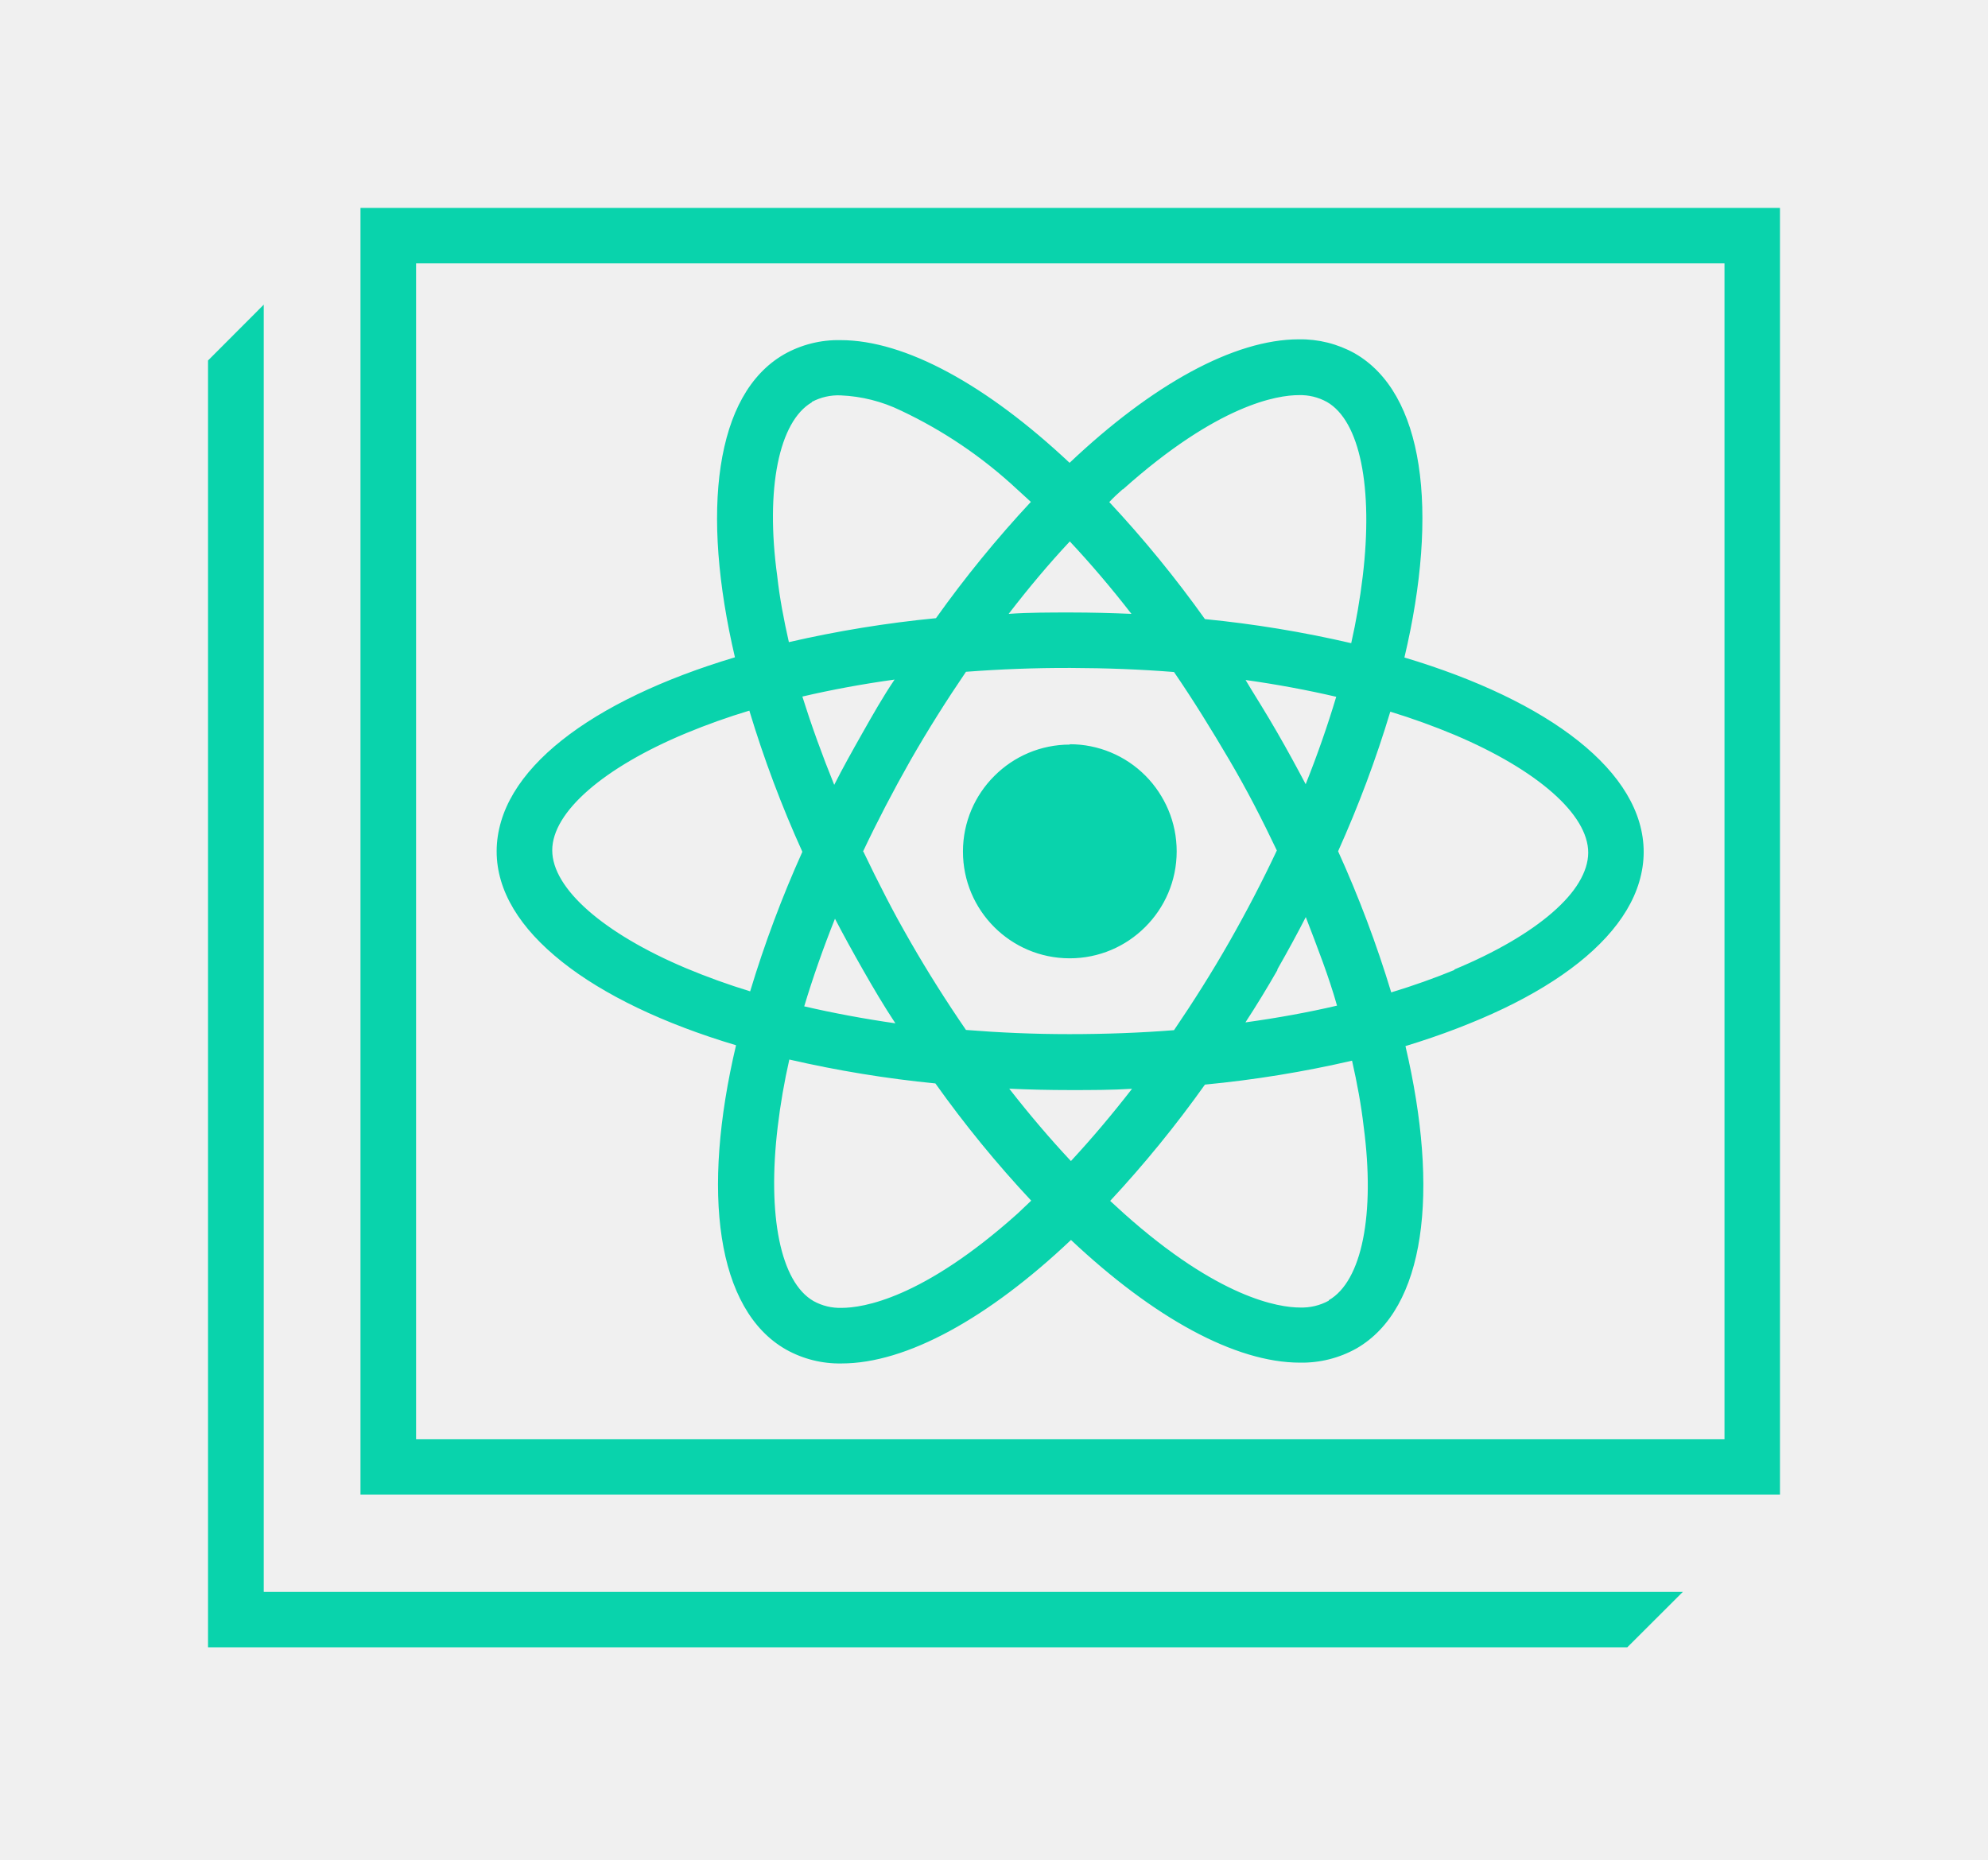
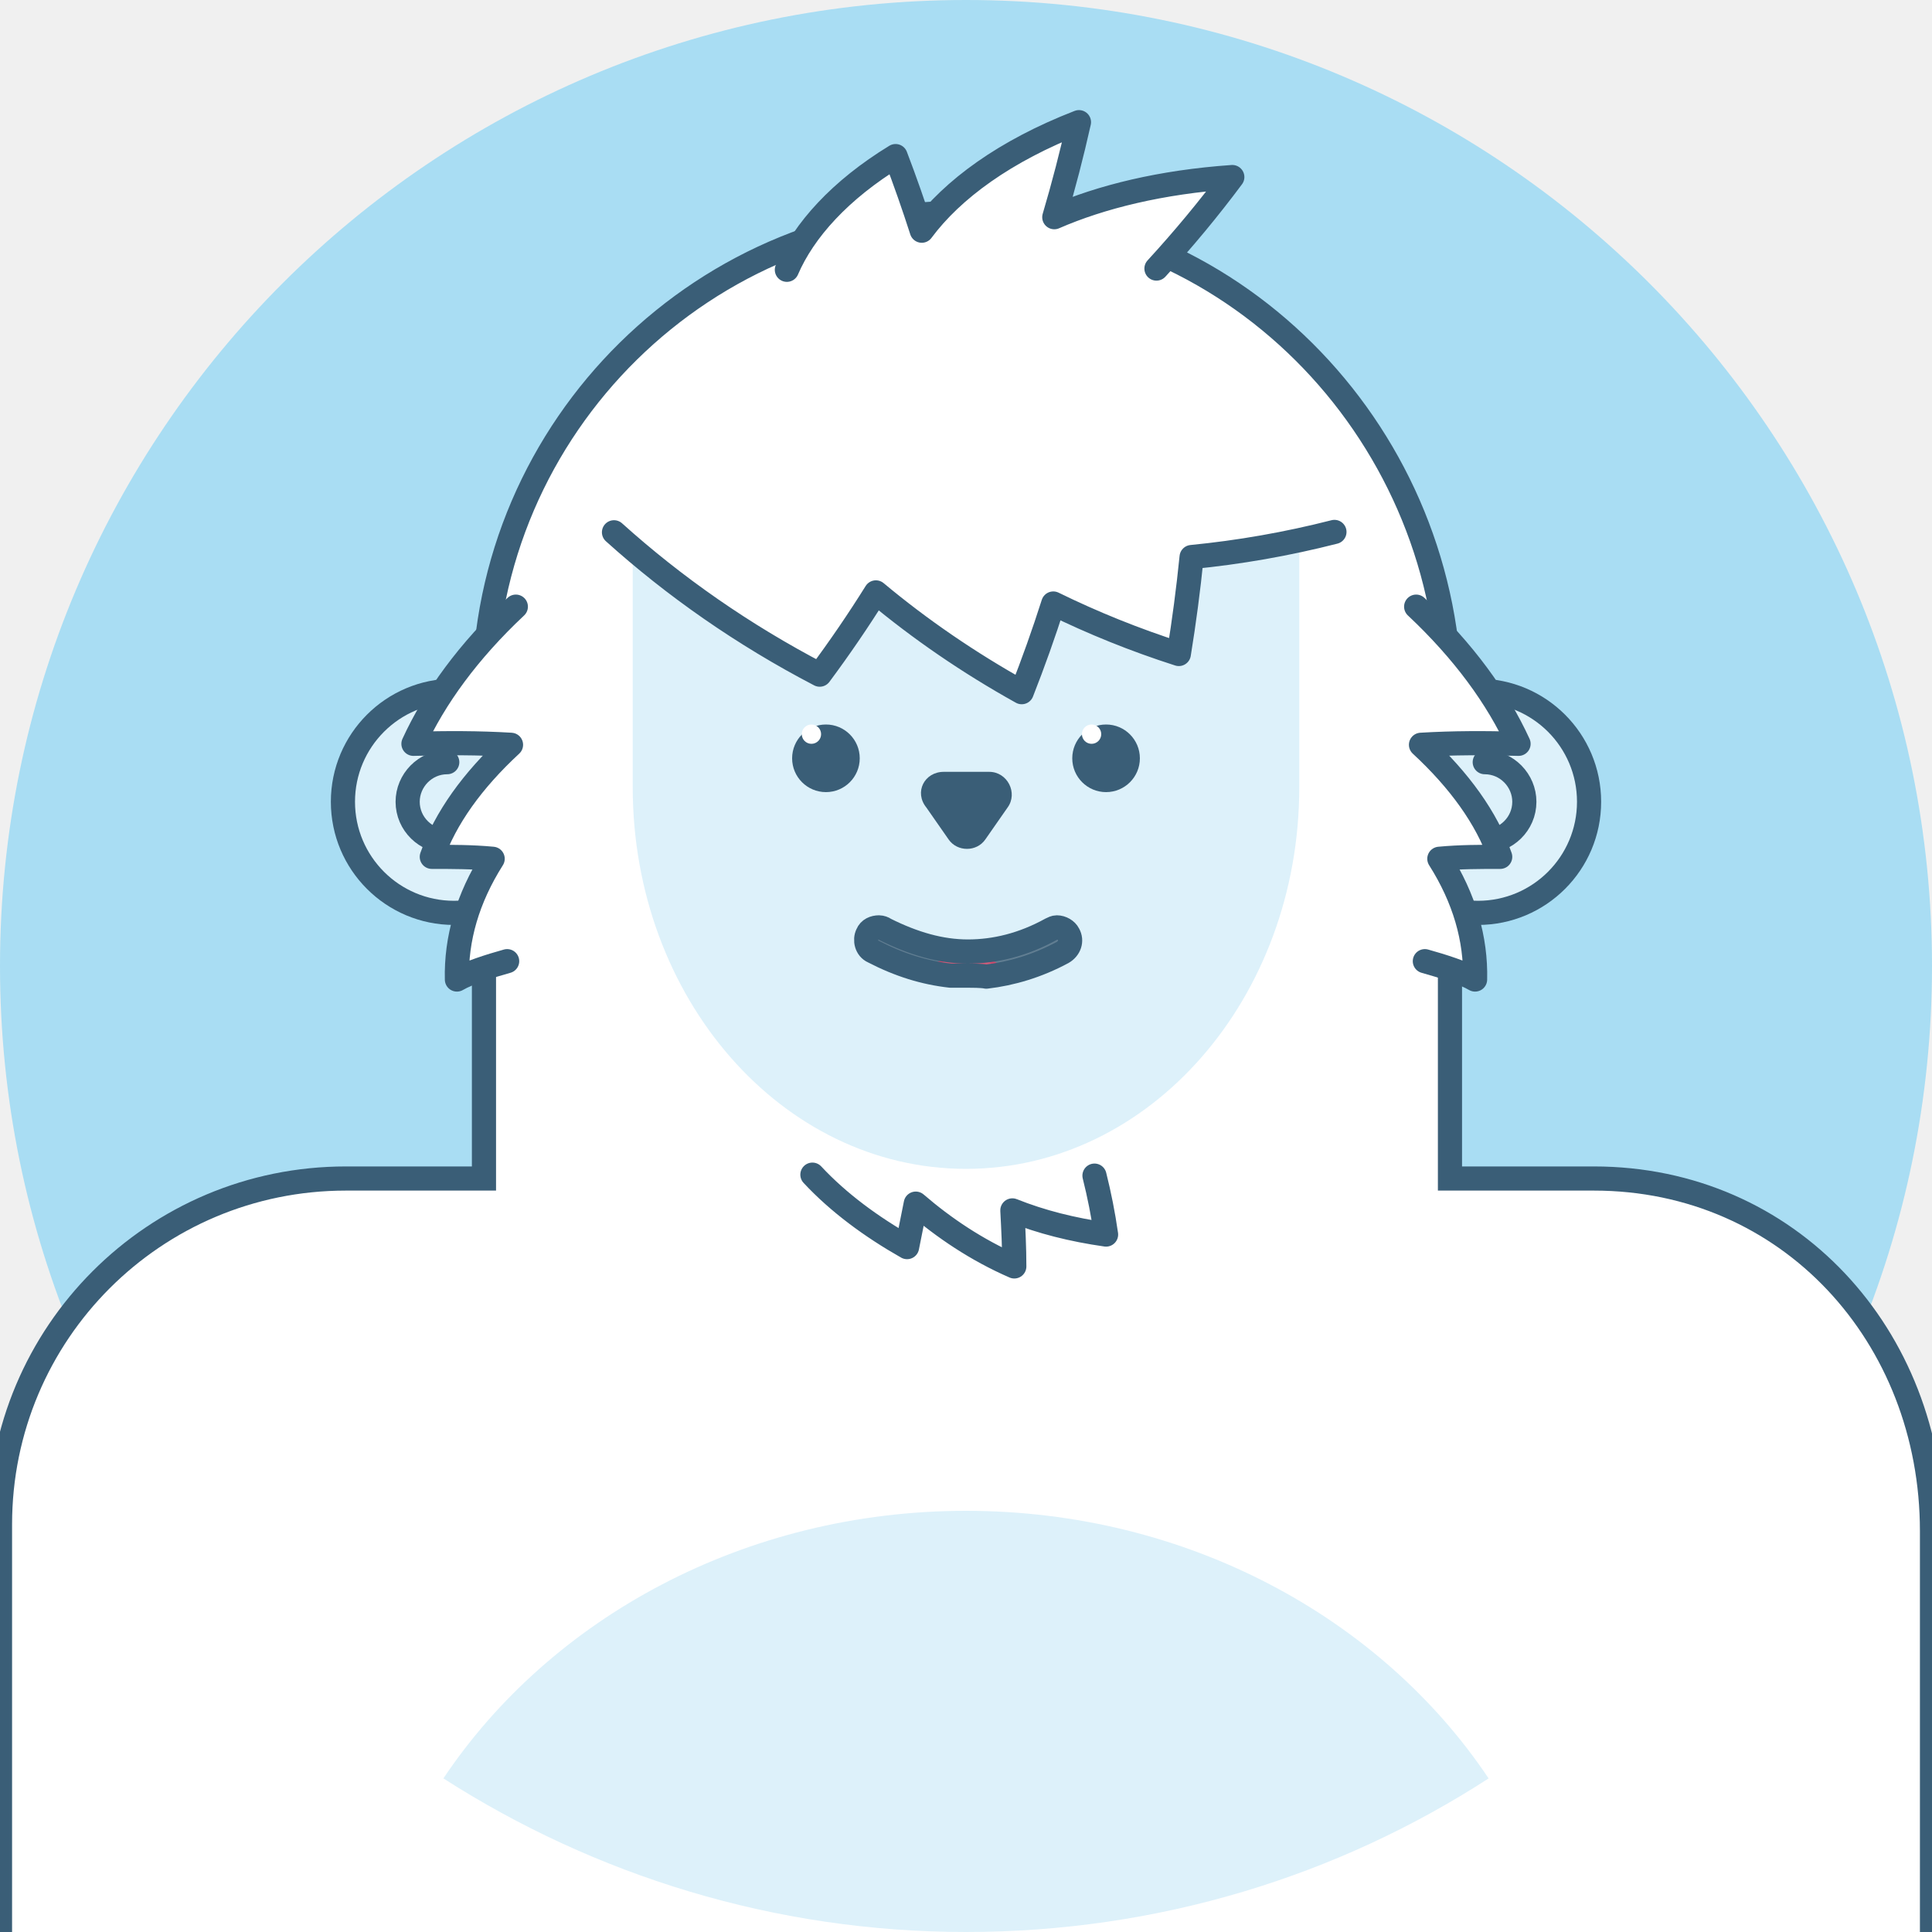
- <svg xmlns="http://www.w3.org/2000/svg" viewBox="0 0 170.96 159.93">
+ <svg xmlns="http://www.w3.org/2000/svg" xmlns:xlink="http://www.w3.org/1999/xlink" class="mySVG" viewBox="0 0 200 200">
  <defs>
-     <style>.cls-1{fill:#09d3ac;}</style>
+     <circle id="armMaskPath" cx="100" cy="100" r="100" />
  </defs>
-   <path class="cls-1" d="M141.35,73.27c0-6.89-8.11-13-20.58-16.73,3-12.67,1.69-22.75-4.28-26.16a9.55,9.55,0,0,0-4.79-1.2c-5.57,0-12.61,3.89-19.72,10.62-7.11-6.68-14.13-10.55-19.69-10.55a9.46,9.46,0,0,0-4.86,1.22c-5.94,3.42-7.17,13.44-4.21,26.05-12.41,3.71-20.48,9.77-20.5,16.63s8.12,13,20.59,16.72c-3,12.68-1.7,22.75,4.28,26.16a9.41,9.41,0,0,0,4.78,1.2c5.58,0,12.62-3.89,19.73-10.62,7.1,6.68,14.12,10.55,19.69,10.55a9.59,9.59,0,0,0,4.86-1.22c5.94-3.42,7.16-13.44,4.21-26C133.27,86.18,141.34,80.12,141.35,73.27ZM96.56,42.06c8.19-7.33,13.31-8.12,15.13-8.12h0a4.71,4.71,0,0,1,2.42.58c2.86,1.63,4,7.38,3.09,15a56.73,56.73,0,0,1-1,5.79,97.7,97.7,0,0,0-12.58-2.07,98.47,98.47,0,0,0-8.24-10.08C95.75,42.79,96.15,42.42,96.56,42.06ZM71.77,78.94c.78,1.5,1.61,3,2.47,4.51S76,86.49,77,88c-2.71-.39-5.34-.88-7.84-1.46C69.86,84,70.75,81.5,71.77,78.94ZM69,59.9c2.53-.59,5.18-1.08,7.93-1.46-1,1.48-1.86,3-2.76,4.59s-1.69,3-2.46,4.52Q70.18,63.65,69,59.9Zm5.21,13.34q1.86-3.93,4.09-7.86c1.5-2.62,3.11-5.17,4.77-7.61,2.91-.22,5.91-.34,9-.33s6,.12,8.89.35c1.66,2.42,3.25,5,4.75,7.55s2.88,5.22,4.12,7.83c-1.23,2.62-2.6,5.25-4.08,7.85s-3.11,5.18-4.77,7.62c-2.91.23-5.91.34-9,.34s-6-.13-8.89-.36c-1.66-2.42-3.26-4.94-4.76-7.55S75.5,75.85,74.25,73.24Zm32.86-14.77c2.72.38,5.35.87,7.84,1.45-.74,2.47-1.62,5-2.64,7.55-.79-1.5-1.61-3-2.48-4.51S108,59.93,107.11,58.47Zm2.76,24.92q1.29-2.27,2.46-4.53c1,2.6,2,5.16,2.7,7.66-2.52.59-5.17,1.07-7.92,1.45Q108.52,85.75,109.87,83.39ZM92,46.56c1.8,1.92,3.57,4,5.3,6.23-1.71-.07-3.46-.12-5.23-.12s-3.58,0-5.33.12C88.45,50.57,90.2,48.48,92,46.56Zm-22.18-12A4.82,4.82,0,0,1,72.29,34a13.11,13.11,0,0,1,5.19,1.31,39.07,39.07,0,0,1,10,6.78l1.17,1.07a98.49,98.49,0,0,0-8.16,10,98.88,98.88,0,0,0-12.65,2.06c-.44-1.94-.8-3.84-1-5.67C65.8,42,67,36.24,69.81,34.6ZM64.53,85.26a58.75,58.75,0,0,1-5.54-2c-7.1-3-11.5-6.85-11.5-10.14S51.91,66,59,63.05a57.63,57.63,0,0,1,5.44-1.94A97.93,97.93,0,0,0,69,73.25,98.72,98.72,0,0,0,64.53,85.26Zm23,19.1c-8.19,7.33-13.31,8.11-15.14,8.11a4.69,4.69,0,0,1-2.42-.58c-2.86-1.63-4-7.38-3.09-15a56.07,56.07,0,0,1,1-5.78,99.51,99.51,0,0,0,12.58,2.06,97.17,97.17,0,0,0,8.24,10.08Zm4.57-4.51c-1.8-1.92-3.57-4-5.31-6.23,1.72.08,3.47.12,5.24.12s3.58,0,5.33-.11C95.63,95.85,93.87,97.93,92.09,99.85Zm22.18,12a4.82,4.82,0,0,1-2.48.59c-1.82,0-7-.8-15.16-8.1l-1.17-1.07a98.44,98.44,0,0,0,8.15-10,97,97,0,0,0,12.66-2.06c.44,1.94.79,3.84,1,5.67C118.27,104.42,117.12,110.18,114.27,111.81Zm10.8-28.44c-1.71.7-3.52,1.35-5.44,1.93a98.54,98.54,0,0,0-4.57-12.14,98.1,98.1,0,0,0,4.49-12,58.75,58.75,0,0,1,5.54,2c7.09,3,11.5,6.85,11.49,10.14S132.17,80.42,125.07,83.37ZM92,82.39a9.18,9.18,0,1,0-9.17-9.19A9.17,9.17,0,0,0,92,82.39ZM31,17.88V128.53H153.07V17.88ZM148.3,123.77H35.78V22.65H148.3Zm-85-33.9c-3,12.68-1.7,22.75,4.28,26.16a9.41,9.41,0,0,0,4.78,1.2c5.58,0,12.62-3.89,19.73-10.62,7.1,6.68,14.12,10.55,19.69,10.55a9.59,9.59,0,0,0,4.86-1.22c5.94-3.42,7.16-13.44,4.21-26,12.41-3.72,20.48-9.78,20.49-16.63s-8.11-13-20.58-16.73c3-12.67,1.69-22.75-4.28-26.16a9.55,9.55,0,0,0-4.79-1.2c-5.57,0-12.61,3.89-19.72,10.62-7.11-6.68-14.13-10.55-19.69-10.55a9.46,9.46,0,0,0-4.86,1.22c-5.94,3.42-7.17,13.44-4.21,26.05-12.41,3.71-20.48,9.77-20.5,16.63S50.84,86.13,63.31,89.87Zm24.21,14.49c-8.19,7.33-13.31,8.11-15.14,8.11a4.69,4.69,0,0,1-2.42-.58c-2.86-1.63-4-7.38-3.09-15a56.07,56.07,0,0,1,1-5.78,99.51,99.51,0,0,0,12.58,2.06,97.17,97.17,0,0,0,8.24,10.08Zm24.79-36.89c-.79-1.5-1.61-3-2.48-4.51s-1.8-3-2.72-4.49c2.72.38,5.35.87,7.84,1.45C114.21,62.39,113.33,64.92,112.31,67.47Zm2.72,19c-2.52.59-5.17,1.07-7.92,1.45q1.41-2.22,2.76-4.58t2.46-4.53C113.37,81.46,114.28,84,115,86.52Zm-5.21-13.35c-1.23,2.62-2.6,5.25-4.08,7.85s-3.11,5.18-4.77,7.62c-2.91.23-5.91.34-9,.34s-6-.13-8.89-.36c-1.66-2.42-3.26-4.94-4.76-7.55s-2.87-5.22-4.12-7.83q1.86-3.93,4.09-7.86c1.5-2.62,3.11-5.17,4.77-7.61,2.91-.22,5.91-.34,9-.33s6,.12,8.89.35c1.66,2.42,3.25,5,4.75,7.55S108.58,70.56,109.82,73.17ZM77,88c-2.71-.39-5.34-.88-7.84-1.46.74-2.46,1.63-5,2.65-7.55.78,1.5,1.61,3,2.47,4.51S76,86.49,77,88ZM74.21,63c-.87,1.5-1.69,3-2.46,4.52Q70.18,63.65,69,59.9c2.53-.59,5.18-1.08,7.93-1.46C76,59.92,75.11,61.45,74.21,63ZM92.09,99.85c-1.8-1.92-3.57-4-5.31-6.23,1.72.08,3.47.12,5.24.12s3.58,0,5.33-.11C95.63,95.85,93.87,97.93,92.09,99.85Zm22.18,12a4.82,4.82,0,0,1-2.48.59c-1.82,0-7-.8-15.16-8.1l-1.17-1.07a98.44,98.44,0,0,0,8.15-10,97,97,0,0,0,12.66-2.06c.44,1.94.79,3.84,1,5.67C118.27,104.42,117.12,110.18,114.27,111.81Zm5.28-50.66a58.75,58.75,0,0,1,5.54,2c7.09,3,11.5,6.85,11.49,10.14s-4.41,7.16-11.51,10.11c-1.71.7-3.52,1.35-5.44,1.93a98.54,98.54,0,0,0-4.57-12.14A98.1,98.1,0,0,0,119.55,61.15Zm-23-19.09c8.19-7.33,13.31-8.12,15.13-8.12h0a4.71,4.71,0,0,1,2.42.58c2.86,1.63,4,7.38,3.09,15a56.73,56.73,0,0,1-1,5.79,97.7,97.7,0,0,0-12.58-2.07,98.47,98.47,0,0,0-8.24-10.08C95.75,42.79,96.15,42.42,96.56,42.06ZM92,46.56c1.8,1.92,3.57,4,5.3,6.23-1.71-.07-3.46-.12-5.23-.12s-3.58,0-5.33.12C88.45,50.57,90.2,48.48,92,46.56Zm-22.18-12A4.82,4.82,0,0,1,72.29,34a13.11,13.11,0,0,1,5.19,1.31,39.07,39.07,0,0,1,10,6.78l1.17,1.07a98.49,98.49,0,0,0-8.16,10,98.88,98.88,0,0,0-12.65,2.06c-.44-1.94-.8-3.84-1-5.67C65.8,42,67,36.24,69.81,34.6ZM59,63.05a57.63,57.63,0,0,1,5.44-1.94A97.93,97.93,0,0,0,69,73.25a98.72,98.72,0,0,0-4.49,12,58.75,58.75,0,0,1-5.54-2c-7.1-3-11.5-6.85-11.5-10.14S51.91,66,59,63.05Zm33,1a9.18,9.18,0,1,0,9.17,9.19A9.17,9.17,0,0,0,92,64Zm0,0a9.18,9.18,0,1,0,9.17,9.19A9.17,9.17,0,0,0,92,64Zm0,0a9.18,9.18,0,1,0,9.17,9.19A9.17,9.17,0,0,0,92,64Zm49.35,9.24c0-6.89-8.11-13-20.58-16.73,3-12.67,1.69-22.75-4.28-26.16a9.55,9.55,0,0,0-4.79-1.2c-5.57,0-12.61,3.89-19.72,10.62-7.11-6.68-14.13-10.55-19.69-10.55a9.46,9.46,0,0,0-4.86,1.22c-5.94,3.42-7.17,13.44-4.21,26.05-12.41,3.71-20.48,9.77-20.5,16.63s8.12,13,20.59,16.72c-3,12.68-1.7,22.75,4.28,26.16a9.41,9.41,0,0,0,4.78,1.2c5.58,0,12.62-3.89,19.73-10.62,7.1,6.68,14.12,10.55,19.69,10.55a9.59,9.59,0,0,0,4.86-1.22c5.94-3.42,7.16-13.44,4.21-26C133.27,86.18,141.34,80.12,141.35,73.27ZM96.56,42.06c8.19-7.33,13.31-8.12,15.13-8.12h0a4.71,4.71,0,0,1,2.42.58c2.86,1.63,4,7.38,3.09,15a56.73,56.73,0,0,1-1,5.79,97.7,97.7,0,0,0-12.58-2.07,98.47,98.47,0,0,0-8.24-10.08C95.75,42.79,96.15,42.42,96.56,42.06ZM71.77,78.94c.78,1.5,1.61,3,2.47,4.51S76,86.49,77,88c-2.71-.39-5.34-.88-7.84-1.46C69.86,84,70.75,81.5,71.77,78.94ZM69,59.9c2.53-.59,5.18-1.08,7.93-1.46-1,1.48-1.86,3-2.76,4.59s-1.69,3-2.46,4.52Q70.18,63.65,69,59.9Zm5.21,13.34q1.86-3.93,4.09-7.86c1.5-2.62,3.11-5.17,4.77-7.61,2.91-.22,5.91-.34,9-.33s6,.12,8.89.35c1.66,2.42,3.25,5,4.75,7.55s2.88,5.22,4.12,7.83c-1.23,2.62-2.6,5.25-4.08,7.85s-3.11,5.18-4.77,7.62c-2.91.23-5.91.34-9,.34s-6-.13-8.89-.36c-1.66-2.42-3.26-4.94-4.76-7.55S75.5,75.85,74.25,73.24Zm32.86-14.77c2.72.38,5.35.87,7.84,1.45-.74,2.47-1.62,5-2.64,7.55-.79-1.5-1.61-3-2.48-4.51S108,59.93,107.11,58.47Zm2.76,24.92q1.29-2.27,2.46-4.53c1,2.6,2,5.16,2.7,7.66-2.52.59-5.17,1.07-7.92,1.45Q108.52,85.75,109.87,83.39ZM92,46.56c1.8,1.92,3.57,4,5.3,6.23-1.71-.07-3.46-.12-5.23-.12s-3.58,0-5.33.12C88.45,50.57,90.2,48.48,92,46.56Zm-22.18-12A4.82,4.82,0,0,1,72.29,34a13.11,13.11,0,0,1,5.19,1.31,39.07,39.07,0,0,1,10,6.78l1.17,1.07a98.49,98.49,0,0,0-8.16,10,98.88,98.88,0,0,0-12.65,2.06c-.44-1.94-.8-3.84-1-5.67C65.8,42,67,36.24,69.81,34.6ZM64.53,85.26a58.75,58.75,0,0,1-5.54-2c-7.1-3-11.5-6.85-11.5-10.14S51.91,66,59,63.05a57.63,57.63,0,0,1,5.44-1.94A97.93,97.93,0,0,0,69,73.25,98.72,98.72,0,0,0,64.53,85.26Zm23,19.1c-8.19,7.33-13.31,8.11-15.14,8.11a4.69,4.69,0,0,1-2.42-.58c-2.86-1.63-4-7.38-3.09-15a56.07,56.07,0,0,1,1-5.78,99.51,99.51,0,0,0,12.58,2.06,97.17,97.17,0,0,0,8.24,10.08Zm4.57-4.51c-1.8-1.92-3.57-4-5.31-6.23,1.72.08,3.47.12,5.24.12s3.58,0,5.33-.11C95.63,95.85,93.87,97.93,92.09,99.85Zm22.18,12a4.82,4.82,0,0,1-2.48.59c-1.82,0-7-.8-15.16-8.1l-1.17-1.07a98.44,98.44,0,0,0,8.15-10,97,97,0,0,0,12.66-2.06c.44,1.94.79,3.84,1,5.67C118.27,104.42,117.12,110.18,114.27,111.81Zm10.8-28.44c-1.71.7-3.52,1.35-5.44,1.93a98.54,98.54,0,0,0-4.57-12.14,98.1,98.1,0,0,0,4.49-12,58.75,58.75,0,0,1,5.54,2c7.09,3,11.5,6.85,11.49,10.14S132.17,80.42,125.07,83.37ZM92,82.39a9.18,9.18,0,1,0-9.17-9.19A9.17,9.17,0,0,0,92,82.39Zm-69.32,54.5V26.2L17.89,31V141.66H139.94l4.78-4.77Z" />
+   <clipPath id="armMask">
+     <use xlink:href="#armMaskPath" overflow="visible" />
+   </clipPath>
+   <circle cx="100" cy="100" r="100" fill="#a9ddf3" />
+   <g class="body">
+     <path class="bodyBGchanged" style="display: none;" fill="#FFFFFF" d="M200,122h-35h-14.9V72c0-27.6-22.4-50-50-50s-50,22.4-50,50v50H35.8H0l0,91h200L200,122z" />
+     <path class="bodyBGnormal" stroke="#3A5E77" stroke-width="2.5" stroke-linecap="round" stroke-linejoinn="round" fill="#FFFFFF" d="M200,158.5c0-20.2-14.8-36.5-35-36.5h-14.9V72.8c0-27.4-21.7-50.4-49.1-50.8c-28-0.5-50.9,22.1-50.9,50v50 H35.8C16,122,0,138,0,157.8L0,213h200L200,158.5z" />
+     <path fill="#DDF1FA" d="M100,156.4c-22.9,0-43,11.1-54.1,27.7c15.6,10,34.2,15.9,54.1,15.9s38.5-5.8,54.1-15.9 C143,167.5,122.9,156.4,100,156.4z" />
+   </g>
+   <g class="earL">
+     <g class="outerEar" fill="#ddf1fa" stroke="#3a5e77" stroke-width="2.5">
+       <circle cx="47" cy="83" r="11.5" />
+       <path d="M46.3 78.9c-2.3 0-4.1 1.9-4.1 4.1 0 2.3 1.9 4.1 4.1 4.1" stroke-linecap="round" stroke-linejoin="round" />
+     </g>
+     <g class="earHair">
+       <rect x="51" y="64" fill="#FFFFFF" width="15" height="35" />
+       <path d="M53.4 62.8C48.5 67.4 45 72.2 42.8 77c3.4-.1 6.8-.1 10.1.1-4 3.7-6.8 7.6-8.2 11.6 2.1 0 4.2 0 6.3.2-2.6 4.1-3.8 8.3-3.7 12.5 1.2-.7 3.4-1.4 5.2-1.9" fill="#fff" stroke="#3a5e77" stroke-width="2.5" stroke-linecap="round" stroke-linejoin="round" />
+     </g>
+   </g>
+   <g class="earR">
+     <g class="outerEar">
+       <circle fill="#DDF1FA" stroke="#3A5E77" stroke-width="2.5" cx="153" cy="83" r="11.5" />
+       <path fill="#DDF1FA" stroke="#3A5E77" stroke-width="2.5" stroke-linecap="round" stroke-linejoin="round" d="M153.7,78.9 c2.3,0,4.1,1.9,4.1,4.1c0,2.3-1.9,4.1-4.1,4.1" />
+     </g>
+     <g class="earHair">
+       <rect x="134" y="64" fill="#FFFFFF" width="15" height="35" />
+       <path fill="#FFFFFF" stroke="#3A5E77" stroke-width="2.5" stroke-linecap="round" stroke-linejoin="round" d="M146.6,62.8 c4.9,4.6,8.4,9.4,10.6,14.2c-3.4-0.1-6.8-0.1-10.1,0.1c4,3.7,6.8,7.6,8.2,11.6c-2.1,0-4.2,0-6.3,0.2c2.6,4.1,3.8,8.3,3.7,12.5 c-1.2-0.7-3.4-1.4-5.2-1.9" />
+     </g>
+   </g>
+   <path class="chin" d="M84.1 121.6c2.7 2.9 6.1 5.4 9.8 7.5l.9-4.5c2.9 2.5 6.3 4.8 10.2 6.5 0-1.9-.1-3.9-.2-5.8 3 1.2 6.2 2 9.7 2.5-.3-2.1-.7-4.1-1.2-6.1" fill="none" stroke="#3a5e77" stroke-width="2.5" stroke-linecap="round" stroke-linejoin="round" />
+   <path class="face" fill="#DDF1FA" d="M134.5,46v35.5c0,21.815-15.446,39.5-34.5,39.5s-34.5-17.685-34.5-39.5V46" />
+   <path class="hair" fill="#FFFFFF" stroke="#3A5E77" stroke-width="2.5" stroke-linecap="round" stroke-linejoin="round" d="M81.457,27.929 c1.755-4.084,5.51-8.262,11.253-11.77c0.979,2.565,1.883,5.14,2.712,7.723c3.162-4.265,8.626-8.27,16.272-11.235 c-0.737,3.293-1.588,6.573-2.554,9.837c4.857-2.116,11.049-3.64,18.428-4.156c-2.403,3.23-5.021,6.391-7.852,9.474" />
+   <g class="eyebrow">
+     <path fill="#FFFFFF" d="M138.142,55.064c-4.93,1.259-9.874,2.118-14.787,2.599c-0.336,3.341-0.776,6.689-1.322,10.037 c-4.569-1.465-8.909-3.222-12.996-5.226c-0.98,3.075-2.07,6.137-3.267,9.179c-5.514-3.067-10.559-6.545-15.097-10.329 c-1.806,2.889-3.745,5.73-5.816,8.515c-7.916-4.124-15.053-9.114-21.296-14.738l1.107-11.768h73.475V55.064z" />
+     <path fill="#FFFFFF" stroke="#3A5E77" stroke-width="2.5" stroke-linecap="round" stroke-linejoin="round" d="M63.56,55.102 c6.243,5.624,13.38,10.614,21.296,14.738c2.071-2.785,4.01-5.626,5.816-8.515c4.537,3.785,9.583,7.263,15.097,10.329 c1.197-3.043,2.287-6.104,3.267-9.179c4.087,2.004,8.427,3.761,12.996,5.226c0.545-3.348,0.986-6.696,1.322-10.037 c4.913-0.481,9.857-1.34,14.787-2.599" />
+   </g>
+   <g class="eyeL">
+     <circle cx="85.5" cy="78.5" r="3.5" fill="#3a5e77" />
+     <circle cx="84" cy="76" r="1" fill="#fff" />
+   </g>
+   <g class="eyeR">
+     <circle cx="114.5" cy="78.5" r="3.5" fill="#3a5e77" />
+     <circle cx="113" cy="76" r="1" fill="#fff" />
+   </g>
+   <g class="mouth">
+     <path class="mouthBG" fill="#617E92" d="M100.2,101c-0.4,0-1.4,0-1.8,0c-2.7-0.3-5.3-1.1-8-2.5c-0.7-0.3-0.9-1.2-0.6-1.8 c0.2-0.5,0.7-0.7,1.2-0.7c0.2,0,0.5,0.1,0.6,0.2c3,1.5,5.8,2.3,8.6,2.3s5.7-0.7,8.6-2.3c0.2-0.1,0.4-0.2,0.6-0.2 c0.5,0,1,0.3,1.2,0.7c0.4,0.7,0.1,1.5-0.6,1.9c-2.6,1.4-5.3,2.2-7.9,2.5C101.7,101,100.5,101,100.2,101z" />
+     <path style="display: none;" class="mouthSmallBG" fill="#617E92" d="M100.2,101c-0.4,0-1.4,0-1.8,0c-2.7-0.3-5.3-1.1-8-2.5c-0.7-0.3-0.9-1.2-0.6-1.8 c0.2-0.5,0.7-0.7,1.2-0.7c0.2,0,0.5,0.1,0.6,0.2c3,1.5,5.8,2.3,8.6,2.3s5.7-0.7,8.6-2.3c0.2-0.1,0.4-0.2,0.6-0.2 c0.5,0,1,0.3,1.2,0.7c0.4,0.7,0.1,1.5-0.6,1.9c-2.6,1.4-5.3,2.2-7.9,2.5C101.7,101,100.5,101,100.2,101z" />
+     <path style="display: none;" class="mouthMediumBG" d="M95,104.2c-4.5,0-8.2-3.7-8.2-8.2v-2c0-1.2,1-2.2,2.2-2.2h22c1.2,0,2.2,1,2.2,2.2v2 c0,4.5-3.7,8.2-8.2,8.2H95z" />
+     <path style="display: none;" class="mouthLargeBG" d="M100 110.2c-9 0-16.2-7.3-16.2-16.2 0-2.3 1.9-4.2 4.2-4.2h24c2.3 0 4.2 1.9 4.2 4.2 0 9-7.2 16.2-16.2 16.2z" fill="#617e92" stroke="#3a5e77" stroke-linejoin="round" stroke-width="2.5" />
+     <defs>
+       <path id="mouthMaskPath" d="M100.2,101c-0.4,0-1.4,0-1.8,0c-2.7-0.3-5.3-1.1-8-2.5c-0.7-0.3-0.9-1.2-0.6-1.8 c0.2-0.5,0.7-0.7,1.2-0.7c0.2,0,0.5,0.1,0.6,0.2c3,1.5,5.8,2.3,8.6,2.3s5.7-0.7,8.6-2.3c0.2-0.1,0.4-0.2,0.6-0.2 c0.5,0,1,0.3,1.2,0.7c0.4,0.7,0.1,1.5-0.6,1.9c-2.6,1.4-5.3,2.2-7.9,2.5C101.7,101,100.5,101,100.2,101z" />
+     </defs>
+     <clipPath id="mouthMask">
+       <use xlink:href="#mouthMaskPath" overflow="visible" />
+     </clipPath>
+     <g clip-path="url(#mouthMask)">
+       <g class="tongue">
+         <circle cx="100" cy="107" r="8" fill="#cc4a6c" />
+         <ellipse class="tongueHighlight" cx="100" cy="100.5" rx="3" ry="1.5" opacity=".1" fill="#fff" />
+       </g>
+     </g>
+     <path clip-path="url(#mouthMask)" class="tooth" style="fill:#FFFFFF;" d="M106,97h-4c-1.1,0-2-0.9-2-2v-2h8v2C108,96.1,107.1,97,106,97z" />
+     <path class="mouthOutline" fill="none" stroke="#3A5E77" stroke-width="2.5" stroke-linejoin="round" d="M100.2,101c-0.4,0-1.4,0-1.8,0c-2.7-0.3-5.3-1.1-8-2.5c-0.7-0.3-0.9-1.2-0.6-1.8 c0.2-0.5,0.7-0.7,1.2-0.7c0.2,0,0.5,0.1,0.6,0.2c3,1.5,5.8,2.3,8.6,2.3s5.7-0.7,8.6-2.3c0.2-0.1,0.4-0.2,0.6-0.2 c0.5,0,1,0.3,1.2,0.7c0.4,0.7,0.1,1.5-0.6,1.9c-2.6,1.4-5.3,2.2-7.9,2.5C101.7,101,100.5,101,100.2,101z" />
+   </g>
+   <path class="nose" d="M97.7 79.9h4.7c1.9 0 3 2.2 1.9 3.7l-2.3 3.3c-.9 1.3-2.9 1.3-3.8 0l-2.3-3.3c-1.3-1.6-.2-3.7 1.8-3.7z" fill="#3a5e77" />
+   <g class="arms" clip-path="url(#armMask)">
+     <g class="armL" style="visibility: hidden;">
+       <polygon fill="#DDF1FA" stroke="#3A5E77" stroke-width="2.5" stroke-linecap="round" stroke-linejoin="round" stroke-miterlimit="10" points="121.3,98.4 111,59.7 149.8,49.3 169.8,85.4" />
+       <path fill="#DDF1FA" stroke="#3A5E77" stroke-width="2.5" stroke-linecap="round" stroke-linejoin="round" stroke-miterlimit="10" d="M134.4,53.5l19.3-5.2c2.7-0.7,5.4,0.9,6.1,3.5v0c0.7,2.7-0.9,5.4-3.5,6.1l-10.3,2.8" />
+       <path fill="#DDF1FA" stroke="#3A5E77" stroke-width="2.5" stroke-linecap="round" stroke-linejoin="round" stroke-miterlimit="10" d="M150.9,59.4l26-7c2.7-0.7,5.4,0.9,6.1,3.5v0c0.7,2.7-0.9,5.4-3.5,6.1l-21.3,5.7" />
+       <g class="twoFingers">
+         <path fill="#DDF1FA" stroke="#3A5E77" stroke-width="2.5" stroke-linecap="round" stroke-linejoin="round" stroke-miterlimit="10" d="M158.3,67.8l23.1-6.2c2.7-0.7,5.4,0.9,6.1,3.5v0c0.7,2.7-0.9,5.4-3.5,6.1l-23.1,6.2" />
+         <path fill="#A9DDF3" d="M180.1,65l2.2-0.6c1.1-0.3,2.2,0.3,2.4,1.4v0c0.3,1.1-0.3,2.2-1.4,2.4l-2.2,0.6L180.1,65z" />
+         <path fill="#DDF1FA" stroke="#3A5E77" stroke-width="2.5" stroke-linecap="round" stroke-linejoin="round" stroke-miterlimit="10" d="M160.8,77.5l19.4-5.2c2.7-0.7,5.4,0.9,6.1,3.5v0c0.7,2.7-0.9,5.4-3.5,6.1l-18.3,4.9" />
+         <path fill="#A9DDF3" d="M178.8,75.7l2.2-0.6c1.1-0.3,2.2,0.3,2.4,1.4v0c0.3,1.1-0.3,2.2-1.4,2.4l-2.2,0.6L178.8,75.7z" />
+       </g>
+       <path fill="#A9DDF3" d="M175.5,55.9l2.2-0.6c1.1-0.3,2.2,0.3,2.4,1.4v0c0.3,1.1-0.3,2.2-1.4,2.4l-2.2,0.6L175.5,55.9z" />
+       <path fill="#A9DDF3" d="M152.1,50.4l2.2-0.6c1.1-0.3,2.2,0.3,2.4,1.4v0c0.3,1.1-0.3,2.2-1.4,2.4l-2.2,0.6L152.1,50.4z" />
+       <path fill="#FFFFFF" stroke="#3A5E77" stroke-width="2.5" stroke-linecap="round" stroke-linejoin="round" d="M123.5,97.8 c-41.4,14.9-84.1,30.7-108.2,35.5L1.2,81c33.5-9.9,71.9-16.5,111.9-21.8" />
+       <path fill="#FFFFFF" stroke="#3A5E77" stroke-width="2.5" stroke-linecap="round" stroke-linejoin="round" d="M108.5,60.4 c7.7-5.3,14.3-8.4,22.8-13.2c-2.4,5.3-4.7,10.3-6.7,15.1c4.3,0.3,8.4,0.7,12.3,1.3c-4.2,5-8.1,9.6-11.5,13.9 c3.1,1.1,6,2.4,8.7,3.8c-1.4,2.9-2.7,5.8-3.9,8.5c2.5,3.5,4.6,7.2,6.3,11c-4.9-0.8-9-0.7-16.2-2.7" />
+       <path fill="#FFFFFF" stroke="#3A5E77" stroke-width="2.5" stroke-linecap="round" stroke-linejoin="round" d="M94.5,103.8 c-0.6,4-3.8,8.9-9.4,14.7c-2.6-1.8-5-3.7-7.2-5.7c-2.5,4.1-6.6,8.8-12.2,14c-1.9-2.2-3.4-4.5-4.5-6.9c-4.4,3.3-9.5,6.9-15.4,10.8 c-0.2-3.4,0.1-7.1,1.1-10.9" />
+       <path fill="#FFFFFF" stroke="#3A5E77" stroke-width="2.5" stroke-linecap="round" stroke-linejoin="round" d="M97.5,63.9 c-1.7-2.4-5.9-4.1-12.4-5.2c-0.9,2.2-1.8,4.3-2.5,6.5c-3.8-1.8-9.4-3.1-17-3.8c0.5,2.3,1.2,4.5,1.9,6.8c-5-0.6-11.2-0.9-18.4-1 c2,2.9,0.9,3.5,3.9,6.2" />
+     </g>
+     <g class="armR" style="visibility: hidden;">
+       <path fill="#ddf1fa" stroke="#3a5e77" stroke-linecap="round" stroke-linejoin="round" stroke-miterlimit="10" stroke-width="2.5" d="M265.4 97.3l10.4-38.6-38.9-10.5-20 36.1z" />
+       <path fill="#ddf1fa" stroke="#3a5e77" stroke-linecap="round" stroke-linejoin="round" stroke-miterlimit="10" stroke-width="2.5" d="M252.4 52.4L233 47.2c-2.7-.7-5.4.9-6.1 3.5-.7 2.7.9 5.4 3.5 6.1l10.3 2.8M226 76.4l-19.4-5.2c-2.7-.7-5.4.9-6.1 3.5-.7 2.7.9 5.4 3.5 6.1l18.3 4.9M228.4 66.7l-23.1-6.2c-2.7-.7-5.4.9-6.1 3.5-.7 2.7.9 5.4 3.5 6.1l23.1 6.2M235.8 58.3l-26-7c-2.7-.7-5.4.9-6.1 3.5-.7 2.7.9 5.4 3.5 6.1l21.3 5.7" />
+       <path fill="#a9ddf3" d="M207.9 74.7l-2.2-.6c-1.1-.3-2.2.3-2.4 1.4-.3 1.1.3 2.2 1.4 2.4l2.2.6 1-3.8zM206.7 64l-2.2-.6c-1.1-.3-2.2.3-2.4 1.4-.3 1.1.3 2.2 1.4 2.4l2.2.6 1-3.8zM211.2 54.8l-2.2-.6c-1.1-.3-2.2.3-2.4 1.4-.3 1.1.3 2.2 1.4 2.4l2.2.6 1-3.8zM234.6 49.4l-2.2-.6c-1.1-.3-2.2.3-2.4 1.4-.3 1.1.3 2.2 1.4 2.4l2.2.6 1-3.8z" />
+       <path fill="#fff" stroke="#3a5e77" stroke-linecap="round" stroke-linejoin="round" stroke-width="2.5" d="M263.3 96.7c41.4 14.9 84.1 30.7 108.2 35.5l14-52.3C352 70 313.6 63.5 273.6 58.1" />
+       <path fill="#fff" stroke="#3a5e77" stroke-linecap="round" stroke-linejoin="round" stroke-width="2.5" d="M278.2 59.3l-18.6-10 2.5 11.9-10.7 6.5 9.9 8.7-13.9 6.4 9.1 5.9-13.2 9.2 23.1-.9M284.5 100.1c-.4 4 1.8 8.9 6.7 14.8 3.5-1.8 6.7-3.6 9.7-5.5 1.8 4.2 5.1 8.9 10.1 14.1 2.7-2.1 5.1-4.4 7.1-6.8 4.1 3.4 9 7 14.7 11 1.2-3.4 1.8-7 1.7-10.9M314 66.7s5.4-5.7 12.6-7.4c1.7 2.9 3.3 5.7 4.9 8.6 3.8-2.5 9.8-4.4 18.2-5.7.1 3.1.1 6.1 0 9.2 5.5-1 12.5-1.6 20.8-1.9-1.4 3.9-2.5 8.4-2.5 8.4" />
+     </g>
+   </g>
</svg>
